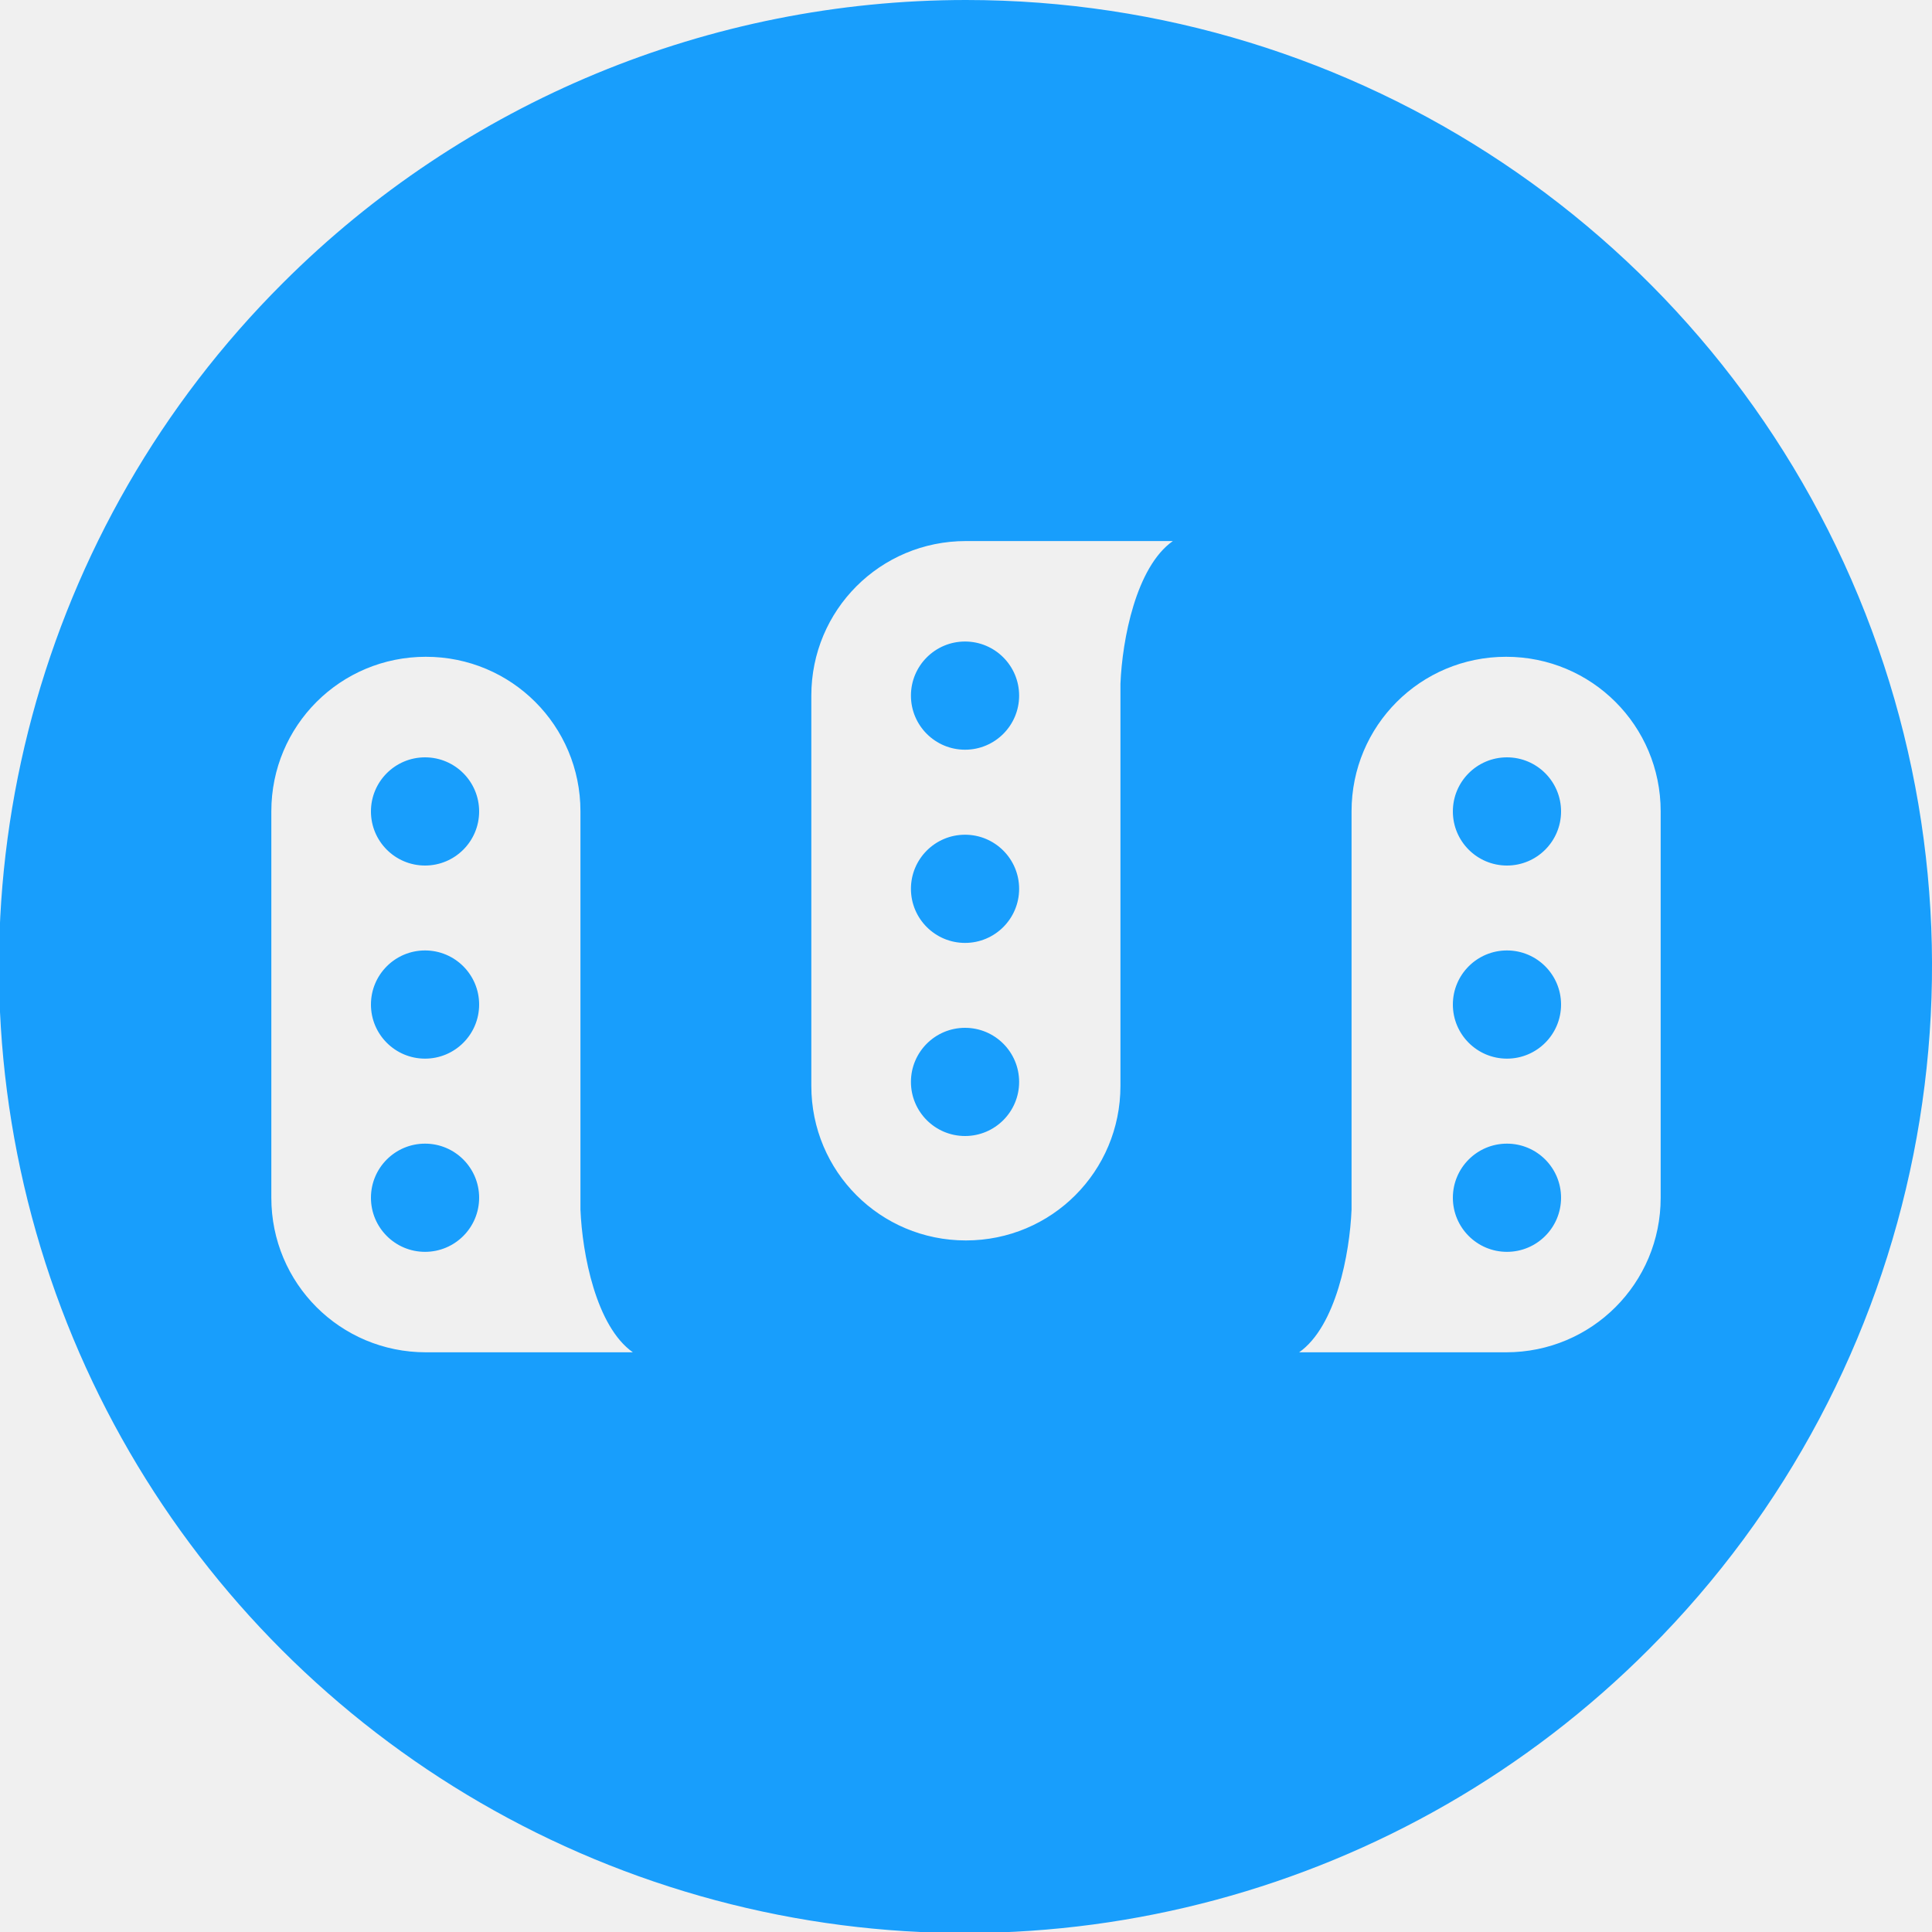
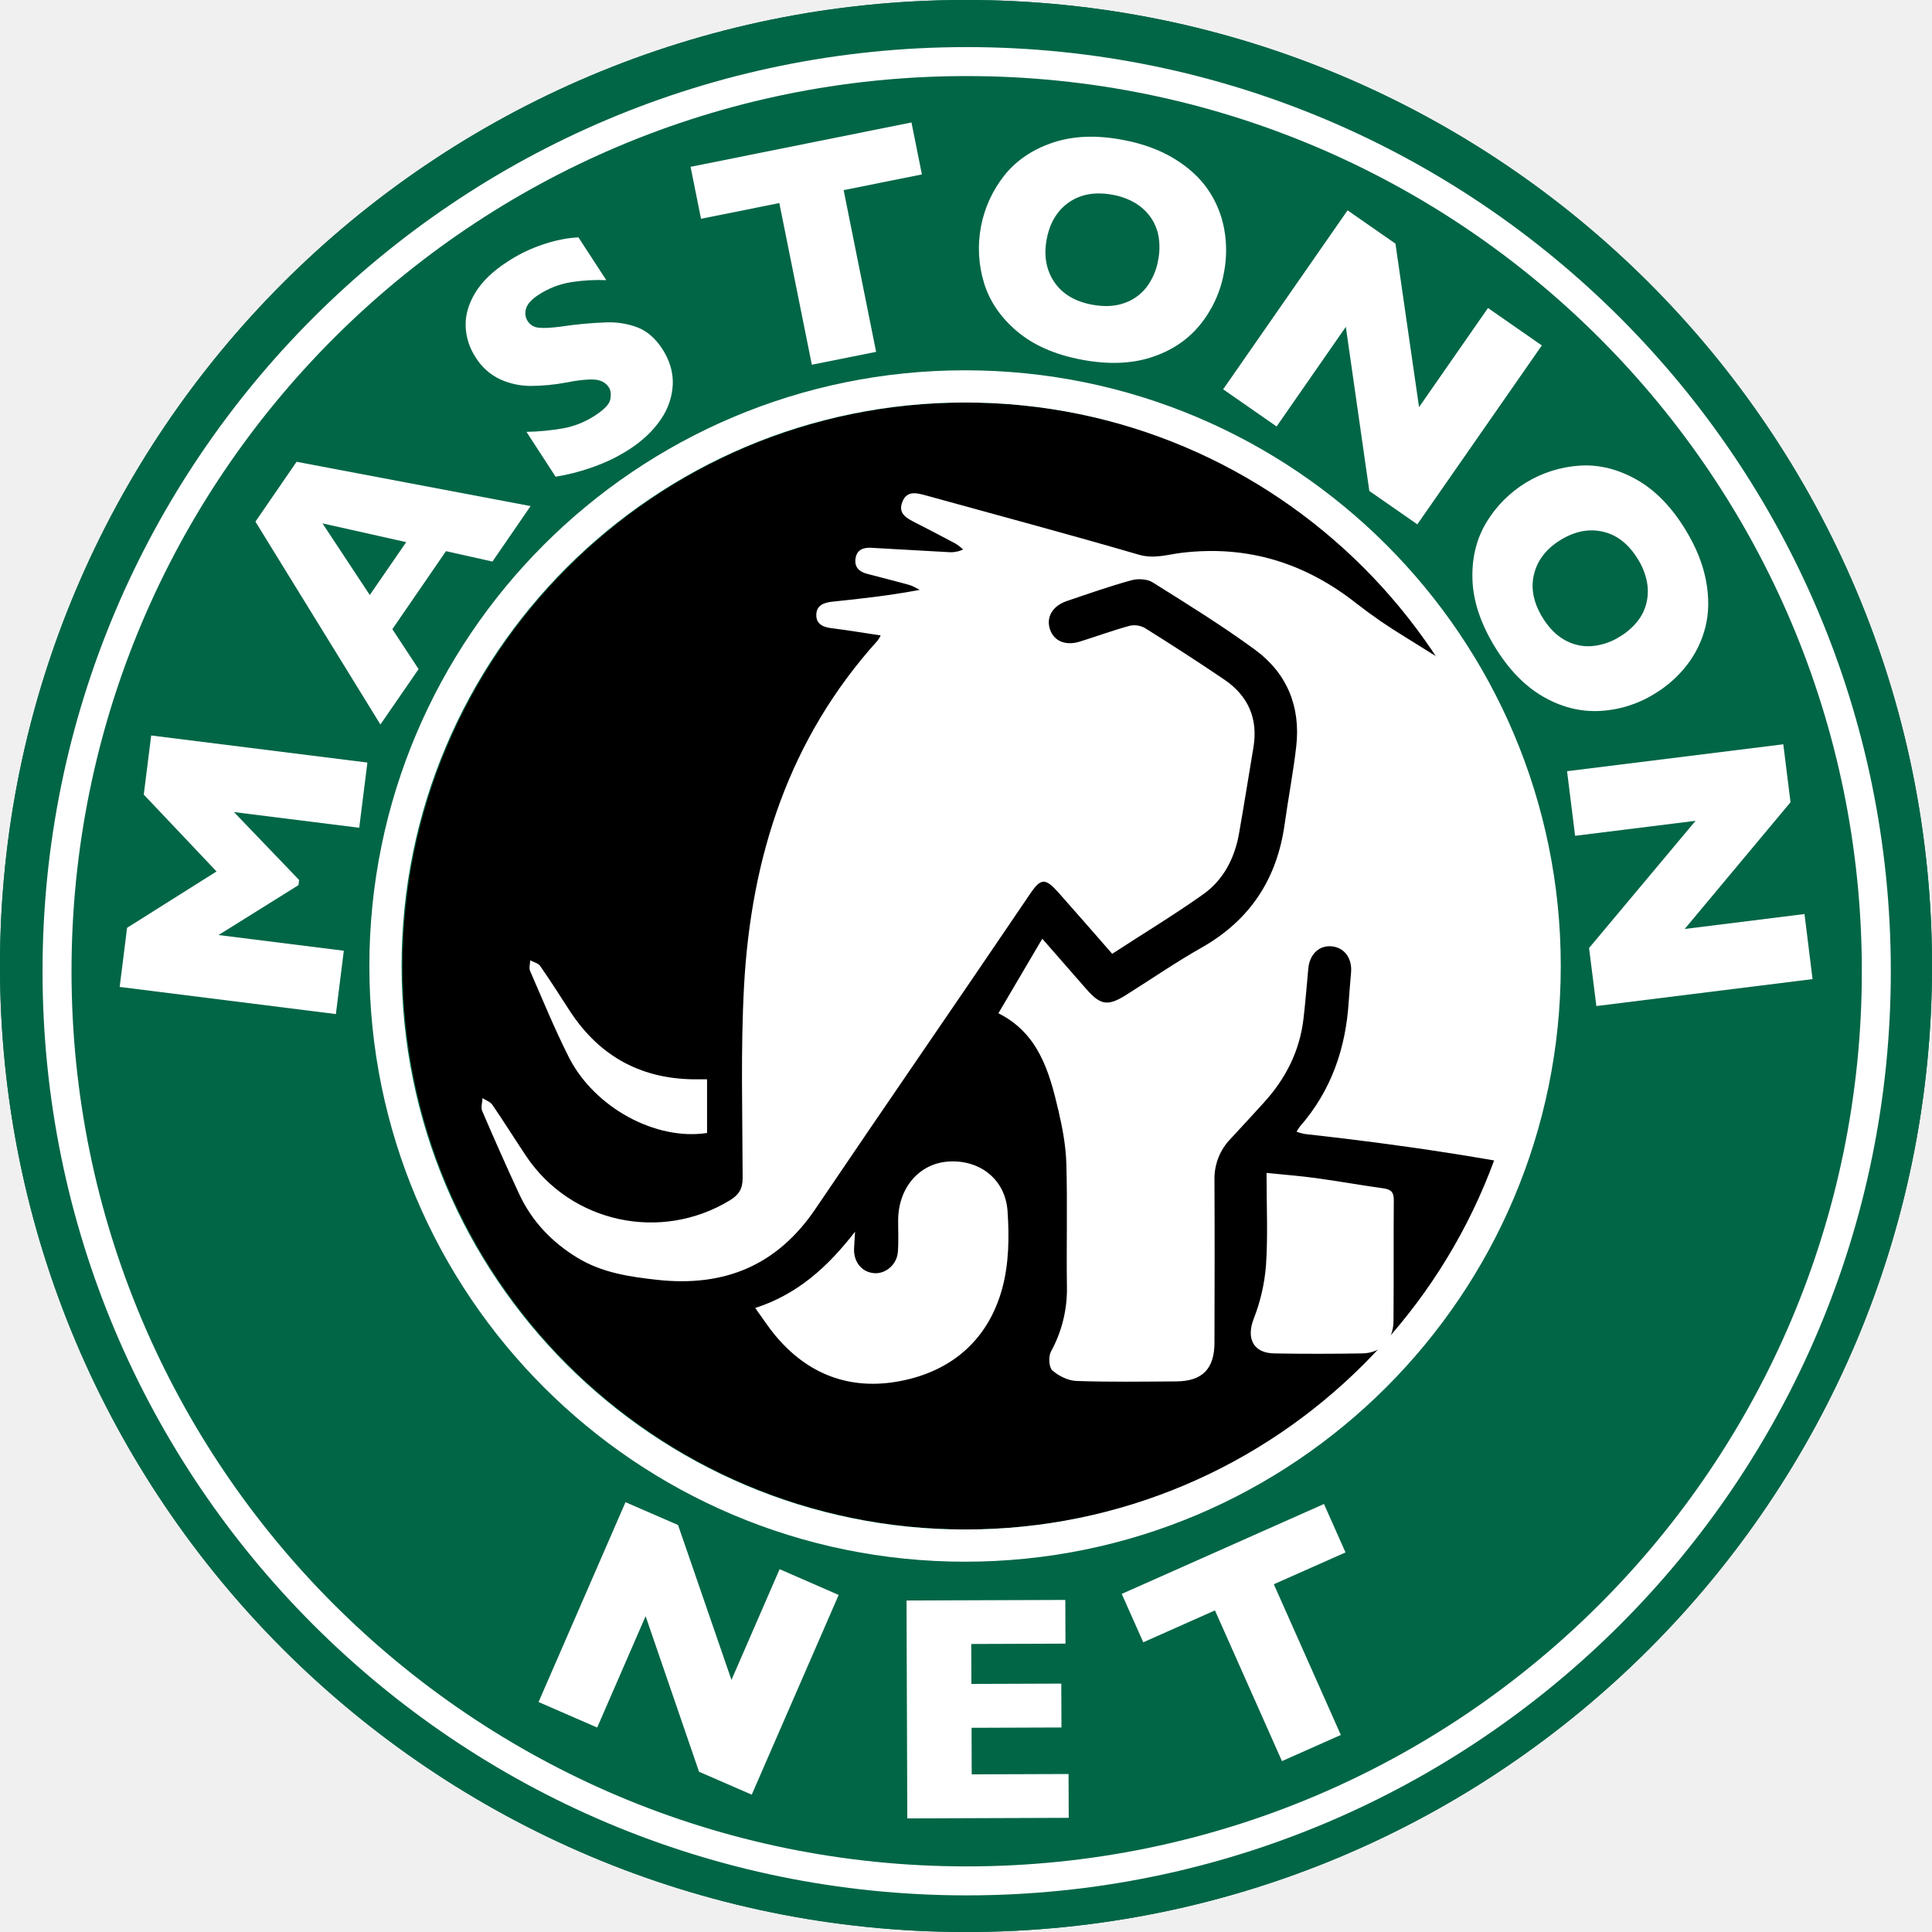
- <svg xmlns="http://www.w3.org/2000/svg" viewBox="0 0 1000 1000" height="1000" width="1000">
-   <path d="M500 0a500 500 0 0 0-353.553 146.447 500 500 0 1 0 707.106 707.106A500 500 0 0 0 500 0zm-.059 280.05h107.12c-19.071 13.424-26.187 51.016-27.12 73.843V562.05c0 44.32-35.68 80-80 80s-80-35.68-80-80v-202c0-44.32 35.68-80 80-80zm-.441 52c-15.464 0-28 12.537-28 28 0 15.465 12.536 28 28 28s28-12.535 28-28c0-15.463-12.536-28-28-28zm-279.059 7.9c44.32 0 80 35.68 80 80v206.157c.933 22.827 8.049 60.42 27.12 73.842H220.44c-44.32 0-80-35.68-80-80v-200c0-44.32 35.68-80 80-80zm559.12 0c44.32 0 80 35.68 80 80v200c0 44.32-35.68 80-80 80H672.44c19.071-13.424 26.187-51.016 27.12-73.843V419.95c0-44.32 35.68-80 80-80zM220 392c-15.464 0-28 12.536-28 28s12.536 28 28 28 28-12.536 28-28-12.536-28-28-28zm560 0c-15.464 0-28 12.536-28 28s12.536 28 28 28 28-12.536 28-28-12.536-28-28-28zm-280.5 40.05c-15.464 0-28 12.537-28 28 0 15.465 12.536 28 28 28s28-12.535 28-28c0-15.463-12.536-28-28-28zM220 491.95c-15.464 0-28 12.535-28 28 0 15.463 12.536 28 28 28s28-12.537 28-28c0-15.465-12.536-28-28-28zm560 0c-15.464 0-28 12.535-28 28 0 15.463 12.536 28 28 28s28-12.537 28-28c0-15.465-12.536-28-28-28zM499.5 532c-15.464 0-28 12.536-28 28s12.536 28 28 28 28-12.536 28-28-12.536-28-28-28zM220 591.95c-15.464 0-28 12.535-28 28 0 15.463 12.536 28 28 28s28-12.537 28-28c0-15.465-12.536-28-28-28zm560 0c-15.464 0-28 12.535-28 28 0 15.463 12.536 28 28 28s28-12.537 28-28c0-15.465-12.536-28-28-28z" fill="#189efc" />
+ <svg xmlns="http://www.w3.org/2000/svg" viewBox="0 0 1200 1200">
+   <circle cx="600" cy="600" r="600" fill="#016646" />
+   <circle cx="600" cy="600" r="350" />
+   <path d="M369.32,636.48c2.11,1.14,5,1.76,6.2,3.52,6.29,9,12.19,18.34,18.18,27.58,18.94,29.22,45.85,43.39,80.61,42.79,1.37,0,2.74,0,4.86,0v33.34c-31.75,4.93-70.05-15.72-85.93-47.21-8.78-17.42-16.18-35.54-24-53.45C368.47,641.22,369.26,638.69,369.32,636.48Zm293.13,204c-8.7,31.55-31.14,51.13-63.21,57.31-31.17,6-57.67-4-78.05-28.73-4-4.86-7.44-10.19-12.1-16.64,26.25-8.53,44.83-25.29,62-47.38-.31,5.16-.51,7.79-.62,10.43-.35,8.47,5,14.92,12.78,15.34,7,.38,13.81-5.4,14.43-13.16.53-6.57.14-13.22.18-19.84.13-20,13-35.05,31-36.34,19.34-1.38,35.57,10.73,36.95,30.79C666.92,808.24,666.66,825.2,662.45,840.47Zm243.07,20.15c-.11,12-7.72,19.84-19.57,20-18.2.29-36.41.34-54.6,0-13-.25-17.31-9.42-12.68-21.43a115.8,115.8,0,0,0,7.67-33.35c1.24-18.35.33-36.84.33-57.33,10.91,1.12,20.91,1.87,30.83,3.23,13.91,1.9,27.74,4.42,41.64,6.33,4.65.64,6.62,2.24,6.57,7.25C905.5,810.43,905.75,835.52,905.52,860.62Zm121.88,17.52c-.78,1.54-4.14,2.44-6.33,2.49-10.75.24-21.51.36-32.26,0-13-.42-17.12-9.38-12.42-21.56,4.08-10.57,6.39-22.07,7.75-33.37,1.27-10.56.27-21.39.27-33.71,12.67,2.54,24.21,4.6,35.59,7.39,1.86.45,3.5,3.89,4.29,6.27,3.7,11.23,7.11,22.57,10.55,33.89C1039.12,853.68,1033.55,866.05,1027.4,878.14Zm118.85-77.48c2.66,24.67,5.58,49.32,8.2,74,1.37,12.86-5.39,22.49-18,22.93-24.81.87-49.67.63-74.51.3-8.12-.11-10.9-6.85-6.82-14.26,2.52-4.58,5.39-9,7.29-13.87,4.77-12.08,6.33-24.17,1.44-37-4.8-12.58-8.15-25.72-12.07-38.63-3.71-12.23-11.66-19.06-24.36-21.81-58.52-12.66-117.63-21.46-177.1-28a34,34,0,0,1-5-1.39,25.31,25.31,0,0,1,2-3.14c19.53-22.29,28.59-48.66,30.41-77.87.38-6.05,1-12.09,1.46-18.14.65-8.74-4.24-15.24-12-16s-13.68,4.79-14.56,13.58c-1,10.43-1.77,20.89-3,31.29C847.3,692.78,838.56,710,825,724.85c-6.89,7.54-13.75,15.11-20.73,22.56a35.38,35.38,0,0,0-9.94,25.47c.16,33.68.09,67.36,0,101,0,16.31-7.5,24-23.62,24.13-20.7.14-41.42.45-62.1-.27-5.17-.18-11.08-3.08-15-6.59-2.17-2-2.49-8.65-.84-11.68A80.19,80.19,0,0,0,702.68,839c-.36-25.39.38-50.81-.35-76.18-.32-11.1-2.4-22.3-4.95-33.15-5.64-24.05-12.3-47.78-37.25-60.32l27.25-46.29c9.55,10.92,18.41,21,27.24,31.14S728,665.17,739.43,658c15.64-9.84,30.9-20.36,47-29.47,30.08-17.08,46.75-42.65,51.48-76.59,2.24-16.1,5.35-32.09,7.2-48.24,2.83-24.71-5.69-45.57-25.63-60.16-20.45-15-42.08-28.36-63.58-41.84-3.41-2.14-9.19-2.39-13.25-1.27-13.52,3.74-26.81,8.39-40.1,12.92-9,3.06-13,10.3-10.29,17.83,2.55,7.13,9.68,10.06,18.51,7.31,10.26-3.2,20.36-6.93,30.71-9.76a13.5,13.5,0,0,1,9.65,1.35c16.6,10.39,33.06,21,49.27,32,14.85,10.08,21.12,24.23,18.12,42.17s-5.83,35.9-9,53.8c-2.73,15.23-9.73,28.58-22.32,37.52C769,608.45,749.89,620,730.81,632.43c-11.38-13-22.2-25.47-33.18-37.81-8.36-9.4-11.1-9.36-17.78.52-44.22,65.35-89.1,130.25-133.29,195.62C522.73,826,490,839.49,448.31,834.94c-17.46-1.91-34.39-4.43-49.68-13.73-16-9.73-28.37-22.77-36.25-39.78s-15.48-34.14-22.87-51.36c-1-2.21.09-5.28.2-8,2.08,1.37,4.83,2.27,6.13,4.17,7.17,10.47,13.88,21.25,20.93,31.79,27.86,41.61,83.73,53.6,126.62,27.48,5.55-3.38,7.9-7.15,7.88-13.86-.09-39.75-1.29-79.58.87-119.22,4.38-80.27,27.94-153.73,83.05-214.66a24.22,24.22,0,0,0,1.83-3.09c-10.54-1.58-20.47-3.24-30.44-4.48-5.23-.65-9.6-2.46-9.56-8.17,0-6.23,4.92-7.81,10.34-8.36,17.76-1.83,35.51-3.81,53.93-7.3-2.11-1-4.12-2.34-6.34-3-8.75-2.44-17.58-4.62-26.36-6.95-4.8-1.27-7.95-4-7.22-9.42s4.64-7,9.59-6.76c16,.88,32,1.83,47.93,2.69a18.19,18.19,0,0,0,9.34-1.64,32.53,32.53,0,0,0-4.51-3.53c-8.26-4.43-16.59-8.72-24.91-13-5.25-2.72-11.22-5.43-8.41-12.86s9-5.76,14.76-4.16c44.07,12.17,88.25,24,132.14,36.77,9.59,2.8,17.95-.11,26.74-1.16,40.86-4.88,76.78,6.31,108.82,31.73a313.13,313.13,0,0,0,29.86,20.55c25.31,15.68,50.39,31.84,76.51,46.06a306.62,306.62,0,0,0,53.92,22.88C1105.48,524.31,1135,571,1150.6,630.4c8.15,31,5.67,61.65-.46,92.5-2.85,14.32-5.87,28.75-6.75,43.25C1142.7,777.56,1145,789.17,1146.25,800.66Z" transform="translate(-40 -40)" fill="#fff" />
+   <path d="M640,40C308.63,40,40,308.63,40,640s268.63,600,600,600,600-268.63,600-600S971.37,40,640,40Zm0,950c-193.3,0-350-156.7-350-350S446.7,290,640,290,990,446.7,990,640,833.3,990,640,990Z" transform="translate(-40 -40)" fill="#016646" />
+   <circle cx="600.42" cy="603.25" r="565" fill="none" stroke="#fff" stroke-miterlimit="10" stroke-width="18" />
+   <circle cx="599.42" cy="600" r="360" fill="none" stroke="#fff" stroke-miterlimit="10" stroke-width="20" />
+   <path d="M506.92,1154.7l-32.73-14.23L441,1043.83,410.93,1113l-36.42-15.84,54-124.13,32.64,14.19,33.18,96.21,29.9-68.78,36.69,16Z" transform="translate(-40 -40)" fill="#fff" />
+   <path d="M703.8,1169.09l-100.26.36-.48-135.35,98.62-.35.1,27.15-58.52.21.09,24.81,55.84-.2.1,27.25-55.84.2.1,28.91,60.15-.21Z" transform="translate(-40 -40)" fill="#fff" />
+   <path d="M875.72,1004.24,831.19,1024l41.62,93.61-36.56,16.25-41.62-93.61-44.53,19.8L736.73,1030l125.62-55.85Z" transform="translate(-40 -40)" fill="#fff" />
+   <path d="M268.2,513.64l-5.08,40.5-77.81-9.75,40.48,42.18-.4,3.2-49.65,31,77.81,9.75-4.93,39.34L114.33,653l4.6-36.72,55.56-35L129.3,533.54l4.6-36.72Z" transform="translate(-40 -40)" fill="#fff" />
+   <path d="M369.55,354.34l-23.68,34.45L317,382.34l-33.3,48.45L300,455.59,276.28,490,198.65,364l25.56-37.18ZM292.3,376.73l-52-11.65,29.38,44.49Z" transform="translate(-40 -40)" fill="#fff" />
+   <path d="M451.33,256.67q6.93,10.64,6.55,22a41,41,0,0,1-7.42,21.79q-7,10.48-19.65,18.68-3.52,2.29-8.93,5.17a116.24,116.24,0,0,1-15.21,6.35,127.07,127.07,0,0,1-21.58,5.43L367,308.24a148.16,148.16,0,0,0,22.65-2.17A53.86,53.86,0,0,0,409.72,298q8.75-5.7,9.44-10.29t-1-7.12q-3-4.58-9.46-4.85t-17.08,1.86a121.07,121.07,0,0,1-21.94,2.11,46.22,46.22,0,0,1-19-4.09,35.55,35.55,0,0,1-15.17-13.54,37.32,37.32,0,0,1-6.29-19.5q-.33-10.34,6-20.78T355,202.67a94,94,0,0,1,18.75-9.59,90.84,90.84,0,0,1,16-4.53,63.59,63.59,0,0,1,9.55-1.09L416.57,214a111.57,111.57,0,0,0-21.32,1.18,51.67,51.67,0,0,0-20.85,8q-6.38,4.16-7.65,8.48a9.15,9.15,0,0,0,1.08,7.92,8.86,8.86,0,0,0,6.65,3.94q4.46.59,14.12-.69a244,244,0,0,1,28.14-2.6,49.39,49.39,0,0,1,19.7,3.31Q445.09,247.1,451.33,256.67Z" transform="translate(-40 -40)" fill="#fff" />
+   <path d="M612.61,148.33,564,158.1l20.17,100.44-39.92,8L524.05,166.12l-48.64,9.77-6.48-32.27,137.2-27.56Z" transform="translate(-40 -40)" fill="#fff" />
+   <path d="M800.22,209.33A71.27,71.27,0,0,1,785.16,242q-11.54,14-30.27,20t-43.1,1.4q-24.66-4.66-39.93-17.48t-20.62-30a73.27,73.27,0,0,1,12.6-67q11.2-14,30.13-20.35t43.59-1.66q18.42,3.48,31.83,11.67t21,19.31a63.54,63.54,0,0,1,10,24.45A73.26,73.26,0,0,1,800.22,209.33Zm-40.88-7.72a41.2,41.2,0,0,0,.37-14.09,29.69,29.69,0,0,0-4.64-12,31.51,31.51,0,0,0-9.55-9.16A41,41,0,0,0,731.13,161Q715,158,704,165.63t-13.87,22.92q-2.88,15.26,4.6,26.46t23.5,14.22q11,2.08,19.63-.82A29.56,29.56,0,0,0,752,218.55,38.39,38.39,0,0,0,759.34,201.61Z" transform="translate(-40 -40)" fill="#fff" />
+   <path d="M920.33,365.68l-29.82-20.74L875.92,243l-43,61.89-33.19-23.09L877,170.64l29.74,20.69,14.65,101.55,42.83-61.57,33.43,23.25Z" transform="translate(-40 -40)" fill="#fff" />
+   <path d="M1067.56,471a71.24,71.24,0,0,1-34.34,10.61q-18.14.78-35.12-9.13T968.25,441.4q-13-21.46-13.68-41.38t8.56-35.41a73.26,73.26,0,0,1,58.3-35.42q17.92-1.05,35.27,8.82t30.37,31.32q9.72,16,12.59,31.48t-.36,28.49a63.56,63.56,0,0,1-11.51,23.77A73.27,73.27,0,0,1,1067.56,471ZM1046,435.48a41.2,41.2,0,0,0,10.73-9.14,29.67,29.67,0,0,0,5.83-11.48,31.49,31.49,0,0,0,.43-13.22,41,41,0,0,0-5.64-14.28q-8.51-14-21.55-17.08t-26.32,5q-13.27,8.05-16.61,21.1t5.12,27q5.82,9.6,13.73,14.06a29.54,29.54,0,0,0,16.75,3.89A38.39,38.39,0,0,0,1046,435.48Z" transform="translate(-40 -40)" fill="#fff" />
+   <path d="M1031.53,664.87,1027,628.82l66.14-79-74.81,9.31-5-40.12,134.31-16.72,4.48,36L1086.39,617l74.42-9.27,5,40.41Z" transform="translate(-40 -40)" fill="#fff" />
</svg>
